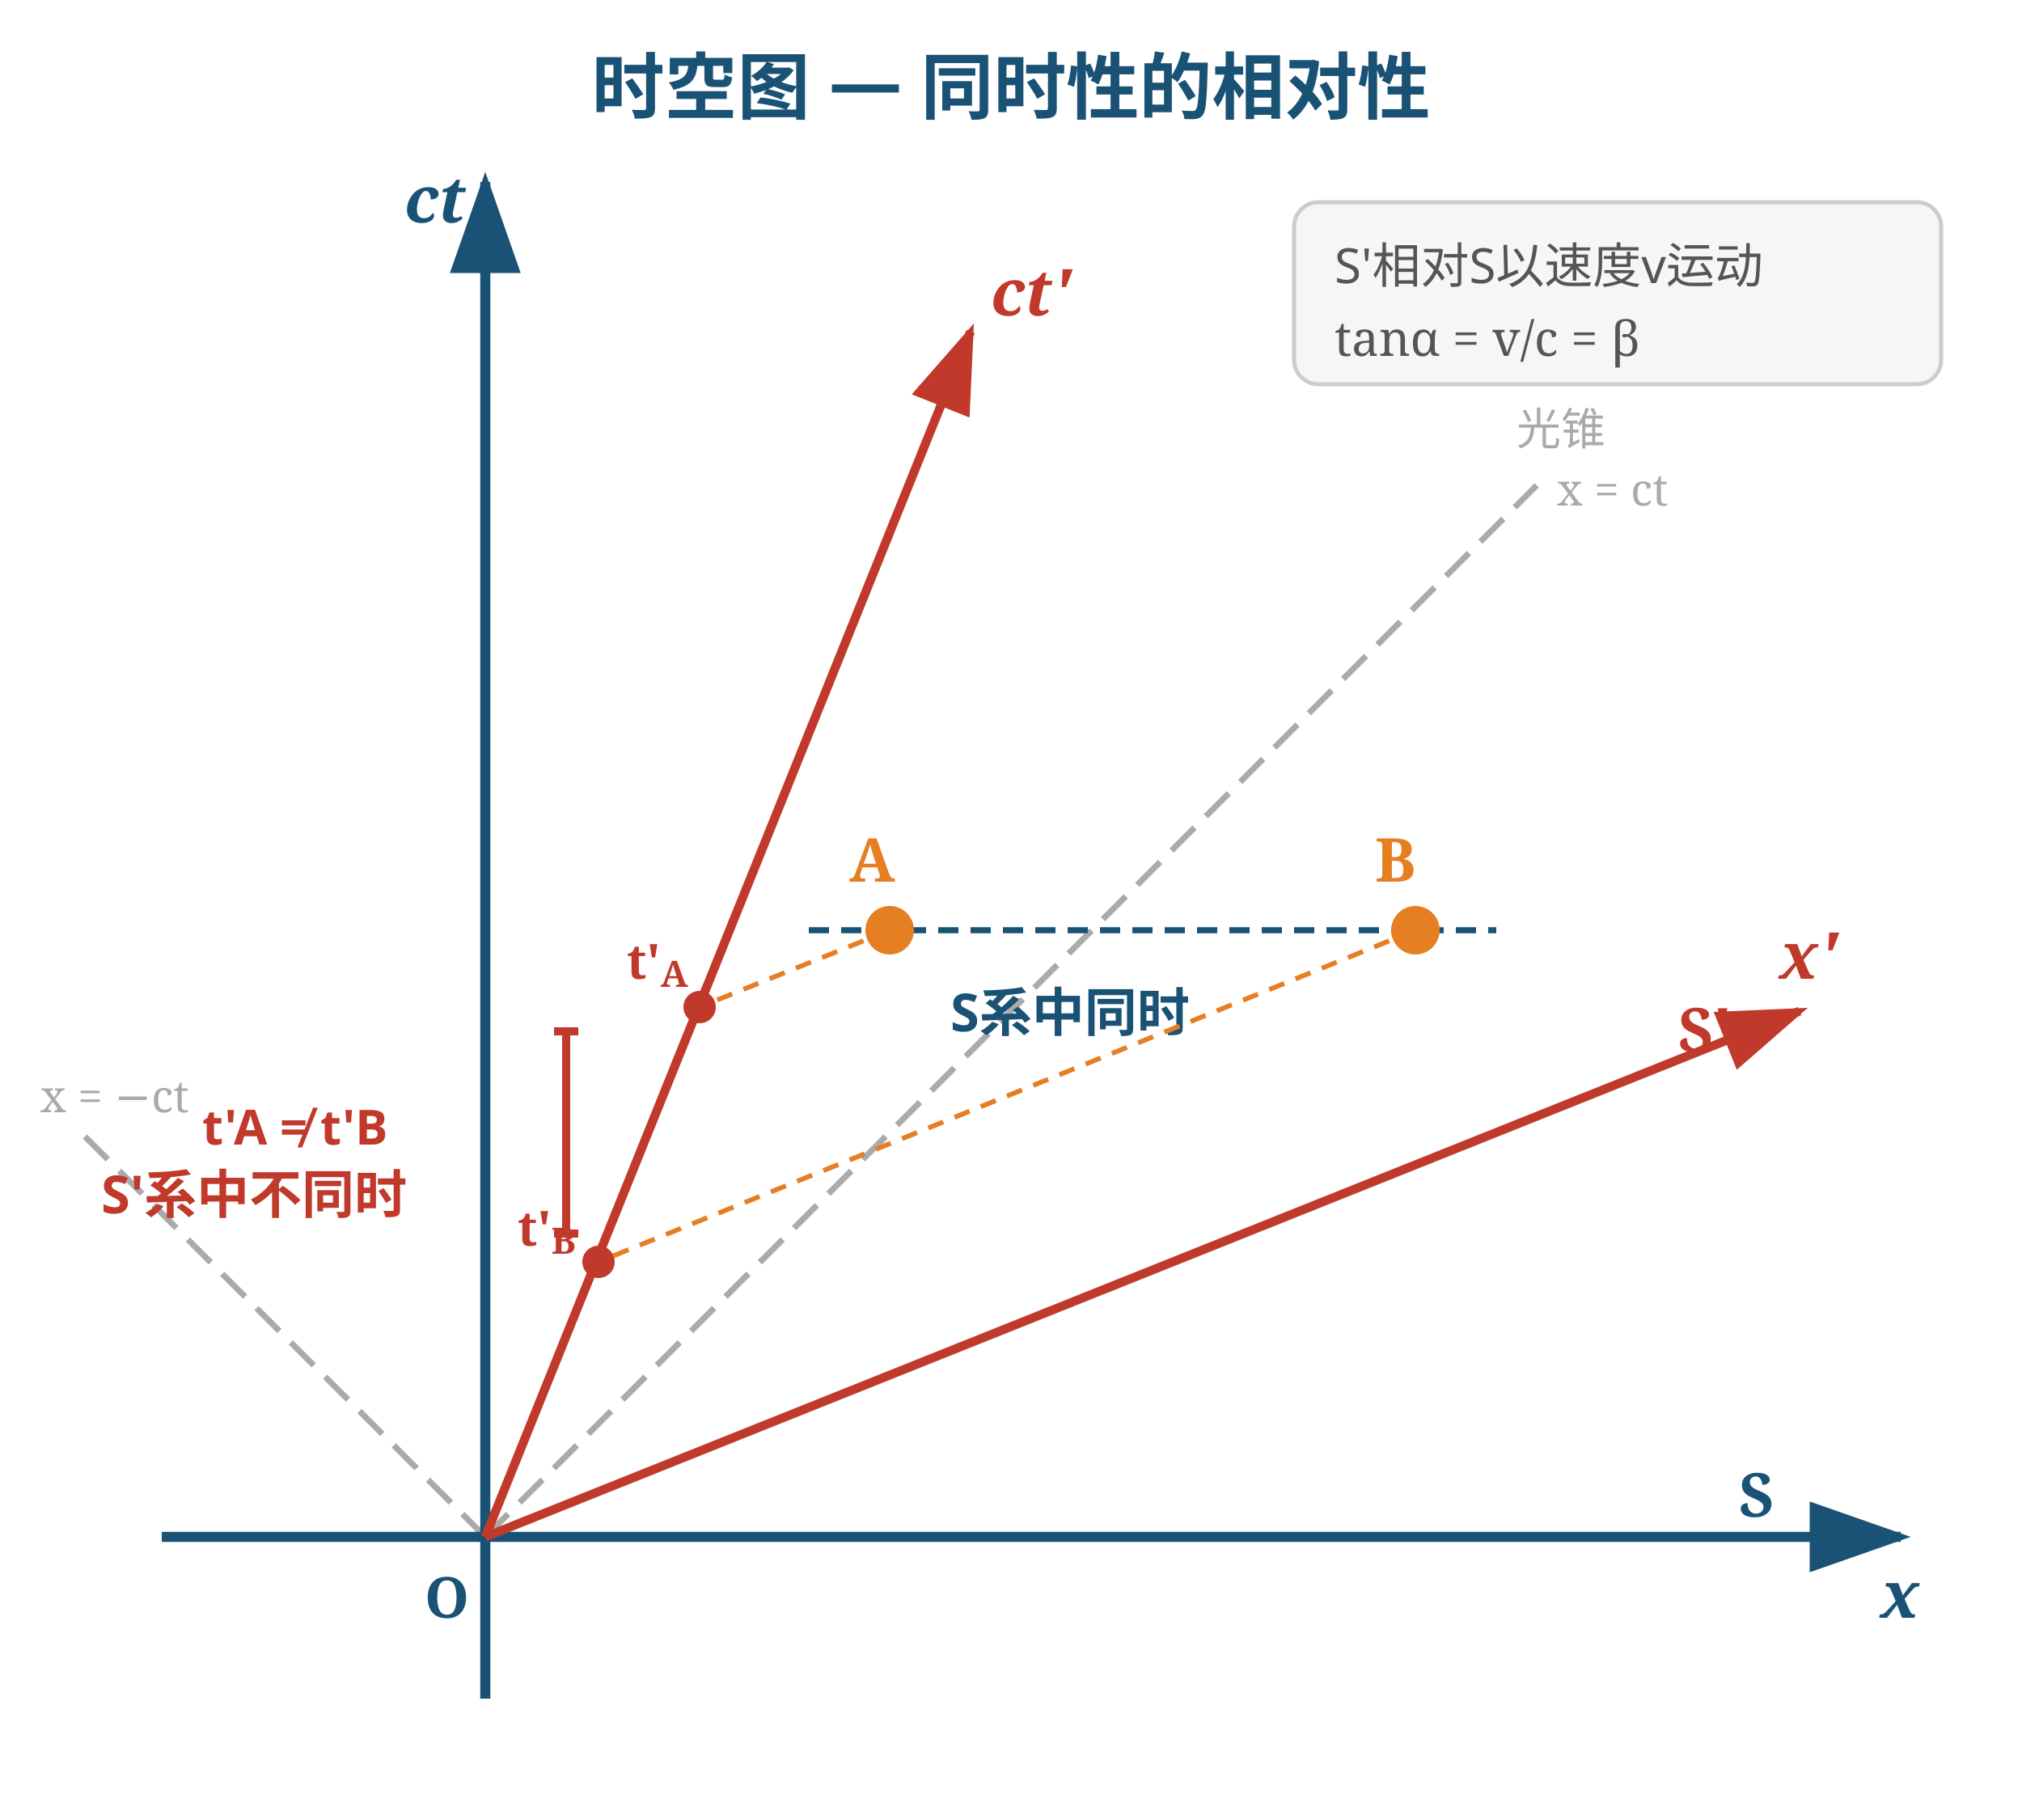
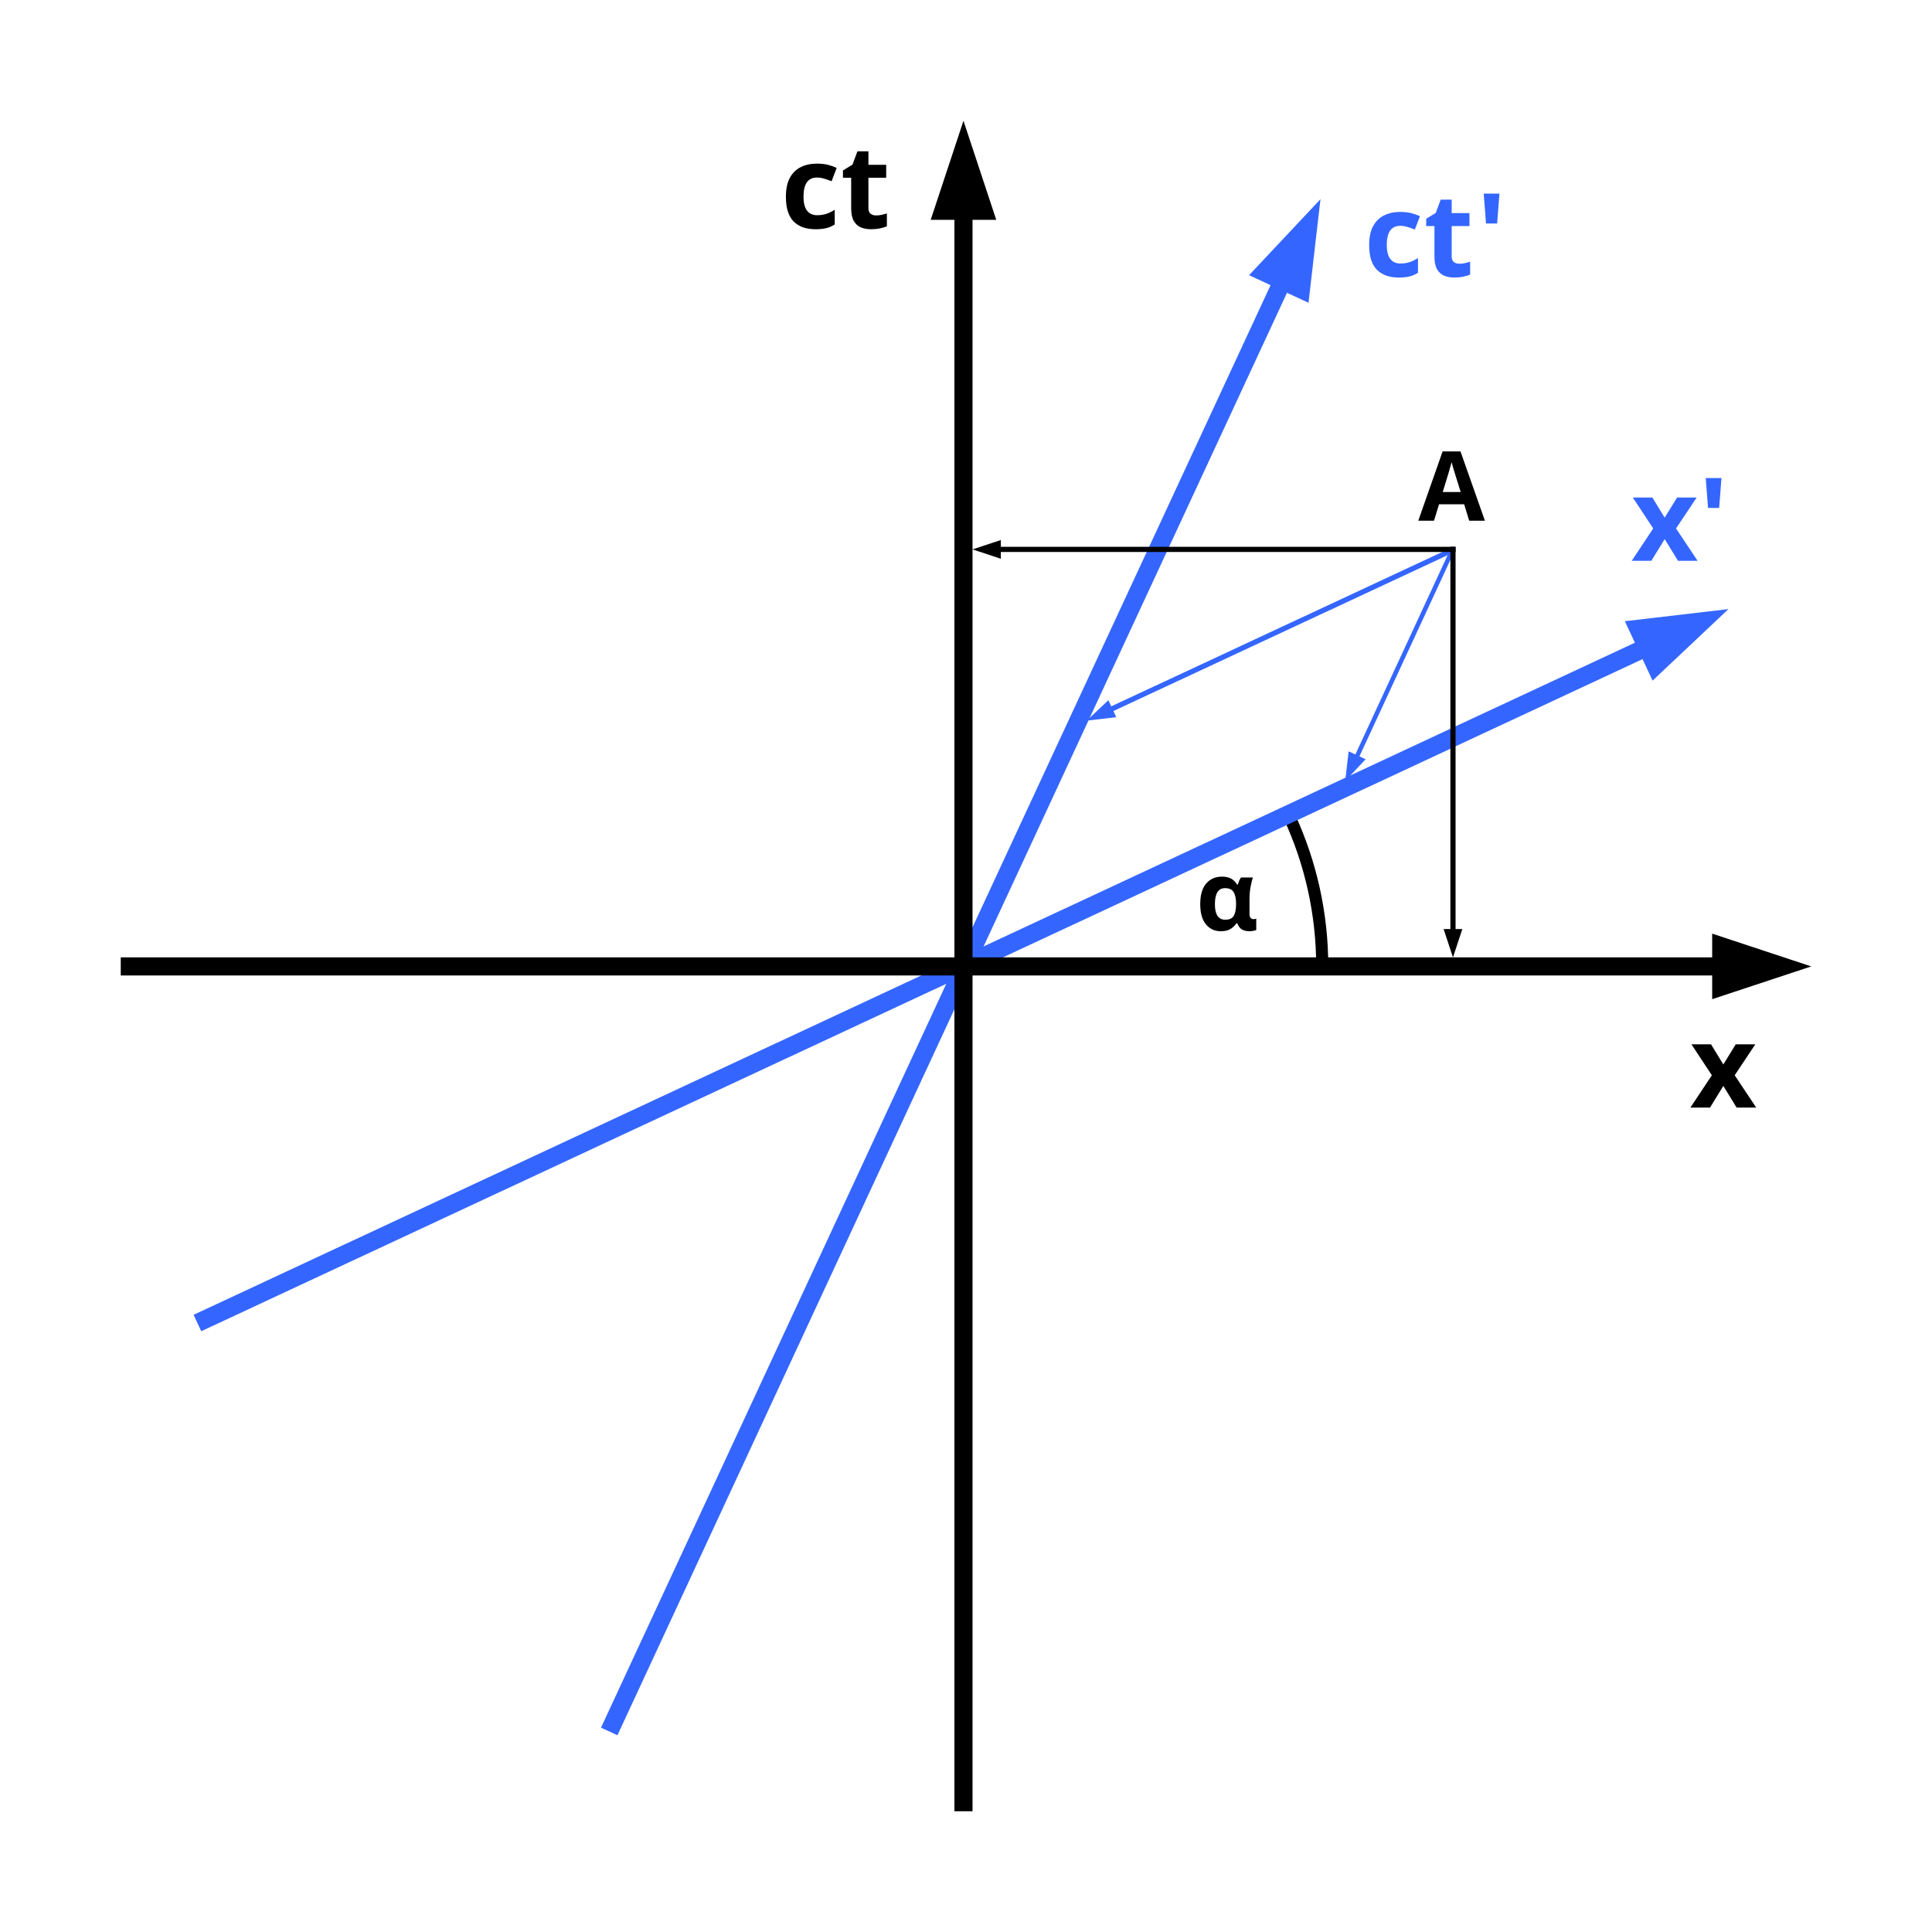
- <svg xmlns="http://www.w3.org/2000/svg" width="500" height="450" viewBox="0 0 500 450">
-   <defs>
-     <marker id="sArrBlue" markerWidth="10" markerHeight="7" refX="9" refY="3.5" orient="auto">
-       <polygon points="0 0, 10 3.5, 0 7" fill="#1a5276" />
+ <svg xmlns="http://www.w3.org/2000/svg" width="800" height="800" id="svg2" version="1.1">
+   <defs id="defs4">
+     <marker orient="auto" refY="0.0" refX="0.0" id="Arrow2Lend" style="overflow:visible;">
+       <path id="path3970" style="font-size:12.0;fill-rule:evenodd;stroke-width:0.625;stroke-linejoin:round;" d="M 8.719,4.034 L -2.207,0.016 L 8.719,-4.002 C 6.973,-1.63 6.983,1.616 8.719,4.034 z " transform="scale(1.1) rotate(180) translate(1,0)" />
    </marker>
-     <marker id="sArrRed" markerWidth="10" markerHeight="7" refX="9" refY="3.5" orient="auto">
-       <polygon points="0 0, 10 3.5, 0 7" fill="#c0392b" />
+     <marker orient="auto" refY="0" refX="0" id="Arrow1Mend" style="overflow:visible">
+       <path id="path3958" d="M 0,0 5,-5 -12.5,0 5,5 0,0 z" style="fill-rule:evenodd;stroke:#000000;stroke-width:1pt;marker-start:none" transform="matrix(-0.4,0,0,-0.4,-4,0)" />
    </marker>
-     <marker id="sArrOrange" markerWidth="10" markerHeight="7" refX="9" refY="3.5" orient="auto">
-       <polygon points="0 0, 10 3.5, 0 7" fill="#e67e22" />
+     <marker orient="auto" refY="0" refX="0" id="Arrow1Lend" style="overflow:visible">
+       <path id="path3952" d="M 0,0 5,-5 -12.5,0 5,5 0,0 z" style="fill-rule:evenodd;stroke:#000000;stroke-width:1pt;marker-start:none" transform="matrix(-0.8,0,0,-0.8,-10,0)" />
+     </marker>
+     <marker orient="auto" refY="0" refX="0" id="TriangleOutL" style="overflow:visible">
+       <path id="path4092" d="m 5.77,0 -8.65,5 0,-10 8.65,5 z" style="fill-rule:evenodd;stroke:#000000;stroke-width:1pt;marker-start:none" transform="scale(0.8,0.8)" />
+     </marker>
+     <marker orient="auto" refY="0" refX="0" id="Arrow1Lstart" style="overflow:visible">
+       <path id="path3949" d="M 0,0 5,-5 -12.5,0 5,5 0,0 z" style="fill-rule:evenodd;stroke:#000000;stroke-width:1pt;marker-start:none" transform="matrix(0.8,0,0,0.8,10,0)" />
+     </marker>
+     <marker orient="auto" refY="0" refX="0" id="Arrow1Mend-7" style="overflow:visible">
+       <path id="path3958-7" d="M 0,0 5,-5 -12.5,0 5,5 0,0 z" style="fill-rule:evenodd;stroke:#000000;stroke-width:1pt;marker-start:none" transform="matrix(-0.4,0,0,-0.4,-4,0)" />
    </marker>
  </defs>
-   <text x="250" y="28" text-anchor="middle" font-family="SimHei, Microsoft YaHei, sans-serif" font-size="18" font-weight="bold" fill="#1a5276">时空图 — 同时性的相对性</text>
-   <line x1="120" y1="380" x2="380" y2="120" stroke="#aaa" stroke-width="1.5" stroke-dasharray="8,4" />
-   <line x1="120" y1="380" x2="20" y2="280" stroke="#aaa" stroke-width="1.5" stroke-dasharray="8,4" />
-   <text x="375" y="110" font-family="SimHei, Microsoft YaHei, sans-serif" font-size="11" fill="#aaa">光锥</text>
-   <text x="385" y="125" font-family="serif" font-size="11" fill="#aaa">x = ct</text>
-   <text x="10" y="275" font-family="serif" font-size="11" fill="#aaa">x = −ct</text>
-   <line x1="40" y1="380" x2="470" y2="380" stroke="#1a5276" stroke-width="2.5" marker-end="url(#sArrBlue)" />
-   <text x="465" y="400" font-family="serif" font-size="16" font-weight="bold" font-style="italic" fill="#1a5276">x</text>
-   <line x1="120" y1="420" x2="120" y2="45" stroke="#1a5276" stroke-width="2.5" marker-end="url(#sArrBlue)" />
-   <text x="100" y="55" font-family="serif" font-size="16" font-weight="bold" font-style="italic" fill="#1a5276">ct</text>
-   <text x="105" y="400" font-family="serif" font-size="14" font-weight="bold" fill="#1a5276">O</text>
-   <line x1="120" y1="380" x2="240" y2="82" stroke="#c0392b" stroke-width="2.2" marker-end="url(#sArrRed)" />
-   <text x="245" y="78" font-family="serif" font-size="16" font-weight="bold" font-style="italic" fill="#c0392b">ct'</text>
-   <line x1="120" y1="380" x2="445" y2="250" stroke="#c0392b" stroke-width="2.2" marker-end="url(#sArrRed)" />
-   <text x="440" y="242" font-family="serif" font-size="16" font-weight="bold" font-style="italic" fill="#c0392b">x'</text>
-   <text x="430" y="375" font-family="serif" font-size="15" font-weight="bold" fill="#1a5276">S</text>
-   <text x="415" y="260" font-family="serif" font-size="15" font-weight="bold" fill="#c0392b">S'</text>
-   <line x1="200" y1="230" x2="370" y2="230" stroke="#1a5276" stroke-width="1.5" stroke-dasharray="5,3" />
-   <circle cx="220" cy="230" r="6" fill="#e67e22" />
-   <text x="210" y="218" font-family="serif" font-size="15" font-weight="bold" fill="#e67e22">A</text>
-   <circle cx="350" cy="230" r="6" fill="#e67e22" />
-   <text x="340" y="218" font-family="serif" font-size="15" font-weight="bold" fill="#e67e22">B</text>
-   <text x="235" y="255" font-family="SimHei, Microsoft YaHei, sans-serif" font-size="13" font-weight="bold" fill="#1a5276">S系中同时</text>
-   <line x1="220" y1="230" x2="173" y2="249" stroke="#e67e22" stroke-width="1.2" stroke-dasharray="4,3" />
-   <line x1="350" y1="230" x2="148" y2="312" stroke="#e67e22" stroke-width="1.2" stroke-dasharray="4,3" />
-   <circle cx="173" cy="249" r="4" fill="#c0392b" />
-   <text x="155" y="242" font-family="serif" font-size="12" font-weight="bold" fill="#c0392b">t'<tspan font-size="9" dy="2">A</tspan>
-   </text>
-   <circle cx="148" cy="312" r="4" fill="#c0392b" />
-   <text x="128" y="308" font-family="serif" font-size="12" font-weight="bold" fill="#c0392b">t'<tspan font-size="9" dy="2">B</tspan>
-   </text>
-   <line x1="140" y1="255" x2="140" y2="305" stroke="#c0392b" stroke-width="2" />
-   <line x1="137" y1="255" x2="143" y2="255" stroke="#c0392b" stroke-width="2" />
-   <line x1="137" y1="305" x2="143" y2="305" stroke="#c0392b" stroke-width="2" />
-   <text x="50" y="283" font-family="SimHei, Microsoft YaHei, sans-serif" font-size="12" font-weight="bold" fill="#c0392b">t'A ≠ t'B</text>
-   <text x="25" y="300" font-family="SimHei, Microsoft YaHei, sans-serif" font-size="13" font-weight="bold" fill="#c0392b">S'系中不同时</text>
-   <rect x="320" y="50" width="160" height="45" rx="6" fill="#f4f6f7" stroke="#ccc" stroke-width="1" />
-   <text x="330" y="70" font-family="SimHei, Microsoft YaHei, sans-serif" font-size="12" fill="#555">S'相对S以速度v运动</text>
-   <text x="330" y="88" font-family="serif" font-size="12" fill="#555">tanα = v/c = β</text>
+   <g id="layer1" transform="translate(0,-252.3622)" style="display:inline">
+     <g style="fill:#3466ff;fill-opacity:1;stroke:none" id="g6826-0" transform="matrix(0.907044,0.4210358,-0.4252838,0.9161955,315.1653,-113.5588)">
+       <path style="font-size:medium;font-style:normal;font-variant:normal;font-weight:normal;font-stretch:normal;text-indent:0;text-align:start;text-decoration:none;line-height:normal;letter-spacing:normal;word-spacing:normal;text-transform:none;direction:ltr;block-progression:tb;writing-mode:lr-tb;text-anchor:start;baseline-shift:baseline;color:#000000;fill:#3466ff;fill-opacity:1;stroke:none;stroke-width:7.5;marker:none;visibility:visible;display:inline;overflow:visible;enable-background:accumulate;font-family:Sans;-inkscape-font-specification:Sans" d="m 395.125,340.719 0,657.906 7.5,0 0,-657.906 -7.5,0 z" id="path4954-7" />
+       <path style="fill:#3466ff;fill-opacity:1;fill-rule:evenodd;stroke:none;stroke-width:0.796pt;marker-start:none" d="m 398.875,306.112 13.571,40.586 -27.143,0 L 398.875,306.112 z" id="path6832-5" />
+     </g>
+     <path transform="matrix(1.098404,0,0,1.098404,-39.36168,214.5696)" style="fill:none;stroke:#000000;stroke-width:4.552;stroke-linecap:butt;stroke-miterlimit:4;stroke-opacity:1;stroke-dashoffset:14.1" d="m 521.704,341.82 c 8.287,17.772 12.582,37.143 12.582,56.752" id="path3833" />
+     <g id="g3987" transform="matrix(0.9063078,0.4226183,-0.4226183,0.9063078,312.052,-164.9652)">
+       <path style="font-size:medium;font-style:normal;font-variant:normal;font-weight:normal;font-stretch:normal;text-indent:0;text-align:start;text-decoration:none;line-height:normal;letter-spacing:normal;word-spacing:normal;text-transform:none;direction:ltr;block-progression:tb;writing-mode:lr-tb;text-anchor:start;baseline-shift:baseline;color:#000000;fill:#3466ff;fill-opacity:1;stroke:none;stroke-width:7.5;marker:none;visibility:visible;display:inline;overflow:visible;enable-background:accumulate;font-family:Sans;-inkscape-font-specification:Sans" d="m 536.109,562.454 -0.287,-101.151 -1.856,0.002 0.287,101.151 1.856,-0.002 z" id="path4954-7-4" />
+       <path style="fill:#3466ff;fill-opacity:1;fill-rule:evenodd;stroke:none;stroke-width:0.796pt;marker-start:none" d="m 535.058,567.775 -3.898,-11.707 7.755,-0.013 -3.857,11.721 z" id="path6832-5-7" />
+     </g>
+     <g style="fill:#3466ff;fill-opacity:1;stroke:none" id="g6826-5-0" transform="matrix(0.4226183,0.9063078,-0.9154519,0.4268822,827.3738,12.39436)">
+       <path style="font-size:medium;font-style:normal;font-variant:normal;font-weight:normal;font-stretch:normal;text-indent:0;text-align:start;text-decoration:none;line-height:normal;letter-spacing:normal;word-spacing:normal;text-transform:none;direction:ltr;block-progression:tb;writing-mode:lr-tb;text-anchor:start;baseline-shift:baseline;color:#000000;fill:#3466ff;fill-opacity:1;stroke:none;stroke-width:7.5;marker:none;visibility:visible;display:inline;overflow:visible;enable-background:accumulate;font-family:Sans;-inkscape-font-specification:Sans" d="m 395.125,340.719 0,657.906 7.5,0 0,-657.906 -7.5,0 z" id="path4954-9-7" />
+       <path style="fill:#3466ff;fill-opacity:1;fill-rule:evenodd;stroke:none;stroke-width:0.796pt;marker-start:none" d="m 398.875,306.112 13.571,40.586 -27.143,0 L 398.875,306.112 z" id="path6832-1-2" />
+     </g>
+     <g id="g6826-9" transform="matrix(1,0,0,1.010089,397000,-6.338347)">
+       <path style="font-size:medium;font-style:normal;font-variant:normal;font-weight:normal;font-stretch:normal;text-indent:0;text-align:start;text-decoration:none;line-height:normal;letter-spacing:normal;word-spacing:normal;text-transform:none;direction:ltr;block-progression:tb;writing-mode:lr-tb;text-anchor:start;baseline-shift:baseline;color:#000000;fill:#000000;fill-opacity:1;stroke:none;stroke-width:7.5;marker:none;visibility:visible;display:inline;overflow:visible;enable-background:accumulate;font-family:Sans;-inkscape-font-specification:Sans" d="m 395.125,340.719 0,657.906 7.5,0 0,-657.906 -7.5,0 z" id="path4954-4" />
+       <path style="fill:#000000;fill-opacity:1;fill-rule:evenodd;stroke:none;stroke-width:0.796pt;marker-start:none" d="m 398.875,306.112 13.571,40.586 -27.143,0 L 398.875,306.112 z" id="path6832-7" />
+     </g>
+     <g id="g6826" transform="matrix(1.000005,0,0,1.010811,0.07744264,-7.059254)">
+       <path style="font-size:medium;font-style:normal;font-variant:normal;font-weight:normal;font-stretch:normal;text-indent:0;text-align:start;text-decoration:none;line-height:normal;letter-spacing:normal;word-spacing:normal;text-transform:none;direction:ltr;block-progression:tb;writing-mode:lr-tb;text-anchor:start;baseline-shift:baseline;color:#000000;fill:#000000;fill-opacity:1;stroke:none;stroke-width:7.5;marker:none;visibility:visible;display:inline;overflow:visible;enable-background:accumulate;font-family:Sans;-inkscape-font-specification:Sans" d="m 395.125,340.719 0,657.906 7.5,0 0,-657.906 -7.5,0 z" id="path4954" />
+       <path style="fill:#000000;fill-opacity:1;fill-rule:evenodd;stroke:none;stroke-width:0.796pt;marker-start:none" d="m 398.875,306.112 13.571,40.586 -27.143,0 L 398.875,306.112 z" id="path6832" />
+     </g>
+     <g id="g6826-5" transform="matrix(0,1,-1.010811,0,1059.421,253.6578)">
+       <path style="font-size:medium;font-style:normal;font-variant:normal;font-weight:normal;font-stretch:normal;text-indent:0;text-align:start;text-decoration:none;line-height:normal;letter-spacing:normal;word-spacing:normal;text-transform:none;direction:ltr;block-progression:tb;writing-mode:lr-tb;text-anchor:start;baseline-shift:baseline;color:#000000;fill:#000000;fill-opacity:1;stroke:none;stroke-width:7.5;marker:none;visibility:visible;display:inline;overflow:visible;enable-background:accumulate;font-family:Sans;-inkscape-font-specification:Sans" d="m 395.125,340.719 0,657.906 7.5,0 0,-657.906 -7.5,0 z" id="path4954-9" />
+       <path style="fill:#000000;fill-opacity:1;fill-rule:evenodd;stroke:none;stroke-width:0.796pt;marker-start:none" d="m 398.875,306.112 13.571,40.586 -27.143,0 L 398.875,306.112 z" id="path6832-1" />
+     </g>
+     <text xml:space="preserve" style="font-size:40px;font-style:normal;font-weight:normal;line-height:125%;letter-spacing:0px;word-spacing:0px;fill:#000000;fill-opacity:1;stroke:none;font-family:Sans" x="323.266" y="346.8" id="text6931">
+       <tspan id="tspan6933" x="323.266" y="346.8" style="font-size:48px;font-weight:bold;-inkscape-font-specification:Sans Bold">ct</tspan>
+     </text>
+     <text xml:space="preserve" style="font-size:40px;font-style:normal;font-weight:normal;line-height:125%;letter-spacing:0px;word-spacing:0px;fill:#3466ff;fill-opacity:1;stroke:none;font-family:Sans" x="564.786" y="366.8" id="text6931-2">
+       <tspan x="564.786" y="366.8" style="font-size:48px;font-weight:bold;fill:#3466ff;fill-opacity:1;-inkscape-font-specification:Sans Bold" id="tspan6956">ct'</tspan>
+     </text>
+     <text xml:space="preserve" style="font-size:40px;font-style:normal;font-weight:normal;line-height:125%;letter-spacing:0px;word-spacing:0px;fill:#3466ff;fill-opacity:1;stroke:none;font-family:Sans" x="675.434" y="484.572" id="text6931-2-8">
+       <tspan x="675.434" y="484.572" style="font-size:48px;font-weight:bold;fill:#3466ff;fill-opacity:1;-inkscape-font-specification:Sans Bold" id="tspan6956-4">x'</tspan>
+     </text>
+     <text xml:space="preserve" style="font-size:40px;font-style:normal;font-weight:normal;line-height:125%;letter-spacing:0px;word-spacing:0px;fill:#000000;fill-opacity:1;stroke:none;font-family:Sans" x="699.719" y="710.995" id="text6931-0">
+       <tspan id="tspan6933-8" x="699.719" y="710.995" style="font-size:48px;font-weight:bold;-inkscape-font-specification:Sans Bold">x</tspan>
+     </text>
+     <text xml:space="preserve" style="font-size:40px;font-style:normal;font-weight:bold;line-height:125%;letter-spacing:0px;word-spacing:0px;fill:#000000;fill-opacity:1;stroke:none;font-family:Sans;-inkscape-font-specification:Sans Bold" x="495.192" y="637.565" id="text3836">
+       <tspan id="tspan3838" x="495.192" y="637.565">α</tspan>
+     </text>
+     <g id="g4041" transform="matrix(0.9063078,-0.4226183,0.4226183,0.9063078,-196.6445,268.2919)">
+       <path style="font-size:medium;font-style:normal;font-variant:normal;font-weight:normal;font-stretch:normal;text-indent:0;text-align:start;text-decoration:none;line-height:normal;letter-spacing:normal;word-spacing:normal;text-transform:none;direction:ltr;block-progression:tb;writing-mode:lr-tb;text-anchor:start;baseline-shift:baseline;color:#000000;fill:#3466ff;fill-opacity:1;stroke:none;stroke-width:7.5;marker:none;visibility:visible;display:inline;overflow:visible;enable-background:accumulate;font-family:Sans;-inkscape-font-specification:Sans" d="m 475.042,528.211 159.646,0 0,2.143 -159.646,0 0,-2.143 z" id="path4954-9-7-3" />
+       <path style="fill:#3466ff;fill-opacity:1;fill-rule:evenodd;stroke:none;stroke-width:0.796pt;marker-start:none" d="m 466.645,529.283 11.721,3.877 0,-7.755 -11.721,3.878 z" id="path6832-1-2-8" />
+     </g>
+     <path id="path4954-49" d="m 412.699,480.926 190.017,0 0,-2.143 -190.017,0 0,2.143 z" style="font-size:medium;font-style:normal;font-variant:normal;font-weight:normal;font-stretch:normal;text-indent:0;text-align:start;text-decoration:none;line-height:normal;letter-spacing:normal;word-spacing:normal;text-transform:none;direction:ltr;block-progression:tb;writing-mode:lr-tb;text-anchor:start;baseline-shift:baseline;color:#000000;fill:#000000;fill-opacity:1;stroke:none;stroke-width:7.5;marker:none;visibility:visible;display:inline;overflow:visible;enable-background:accumulate;font-family:Sans;-inkscape-font-specification:Sans" />
+     <path id="path6832-3" d="m 402.705,479.854 11.721,-3.878 0,7.755 -11.721,-3.878 z" style="fill:#000000;fill-opacity:1;fill-rule:evenodd;stroke:none;stroke-width:0.796pt;marker-start:none" />
+     <path id="path4954-49-0" d="m 602.716,640.287 0,-161.505 -2.143,0 0,161.505 2.143,0 z" style="font-size:medium;font-style:normal;font-variant:normal;font-weight:normal;font-stretch:normal;text-indent:0;text-align:start;text-decoration:none;line-height:normal;letter-spacing:normal;word-spacing:normal;text-transform:none;direction:ltr;block-progression:tb;writing-mode:lr-tb;text-anchor:start;baseline-shift:baseline;color:#000000;fill:#000000;fill-opacity:1;stroke:none;stroke-width:7.5;marker:none;visibility:visible;display:inline;overflow:visible;enable-background:accumulate;font-family:Sans;-inkscape-font-specification:Sans" />
+     <path id="path6832-3-1" d="m 601.645,648.783 -3.877,-11.721 7.755,0 -3.878,11.721 z" style="fill:#000000;fill-opacity:1;fill-rule:evenodd;stroke:none;stroke-width:0.796pt;marker-start:none" />
+     <text xml:space="preserve" style="font-size:40px;font-style:normal;font-weight:bold;line-height:125%;letter-spacing:0px;word-spacing:0px;fill:#000000;fill-opacity:1;stroke:none;font-family:Sans;-inkscape-font-specification:Sans Bold" x="587.279" y="467.977" id="text3933">
+       <tspan id="tspan3935" x="587.279" y="467.977">A</tspan>
+     </text>
+   </g>
</svg>
